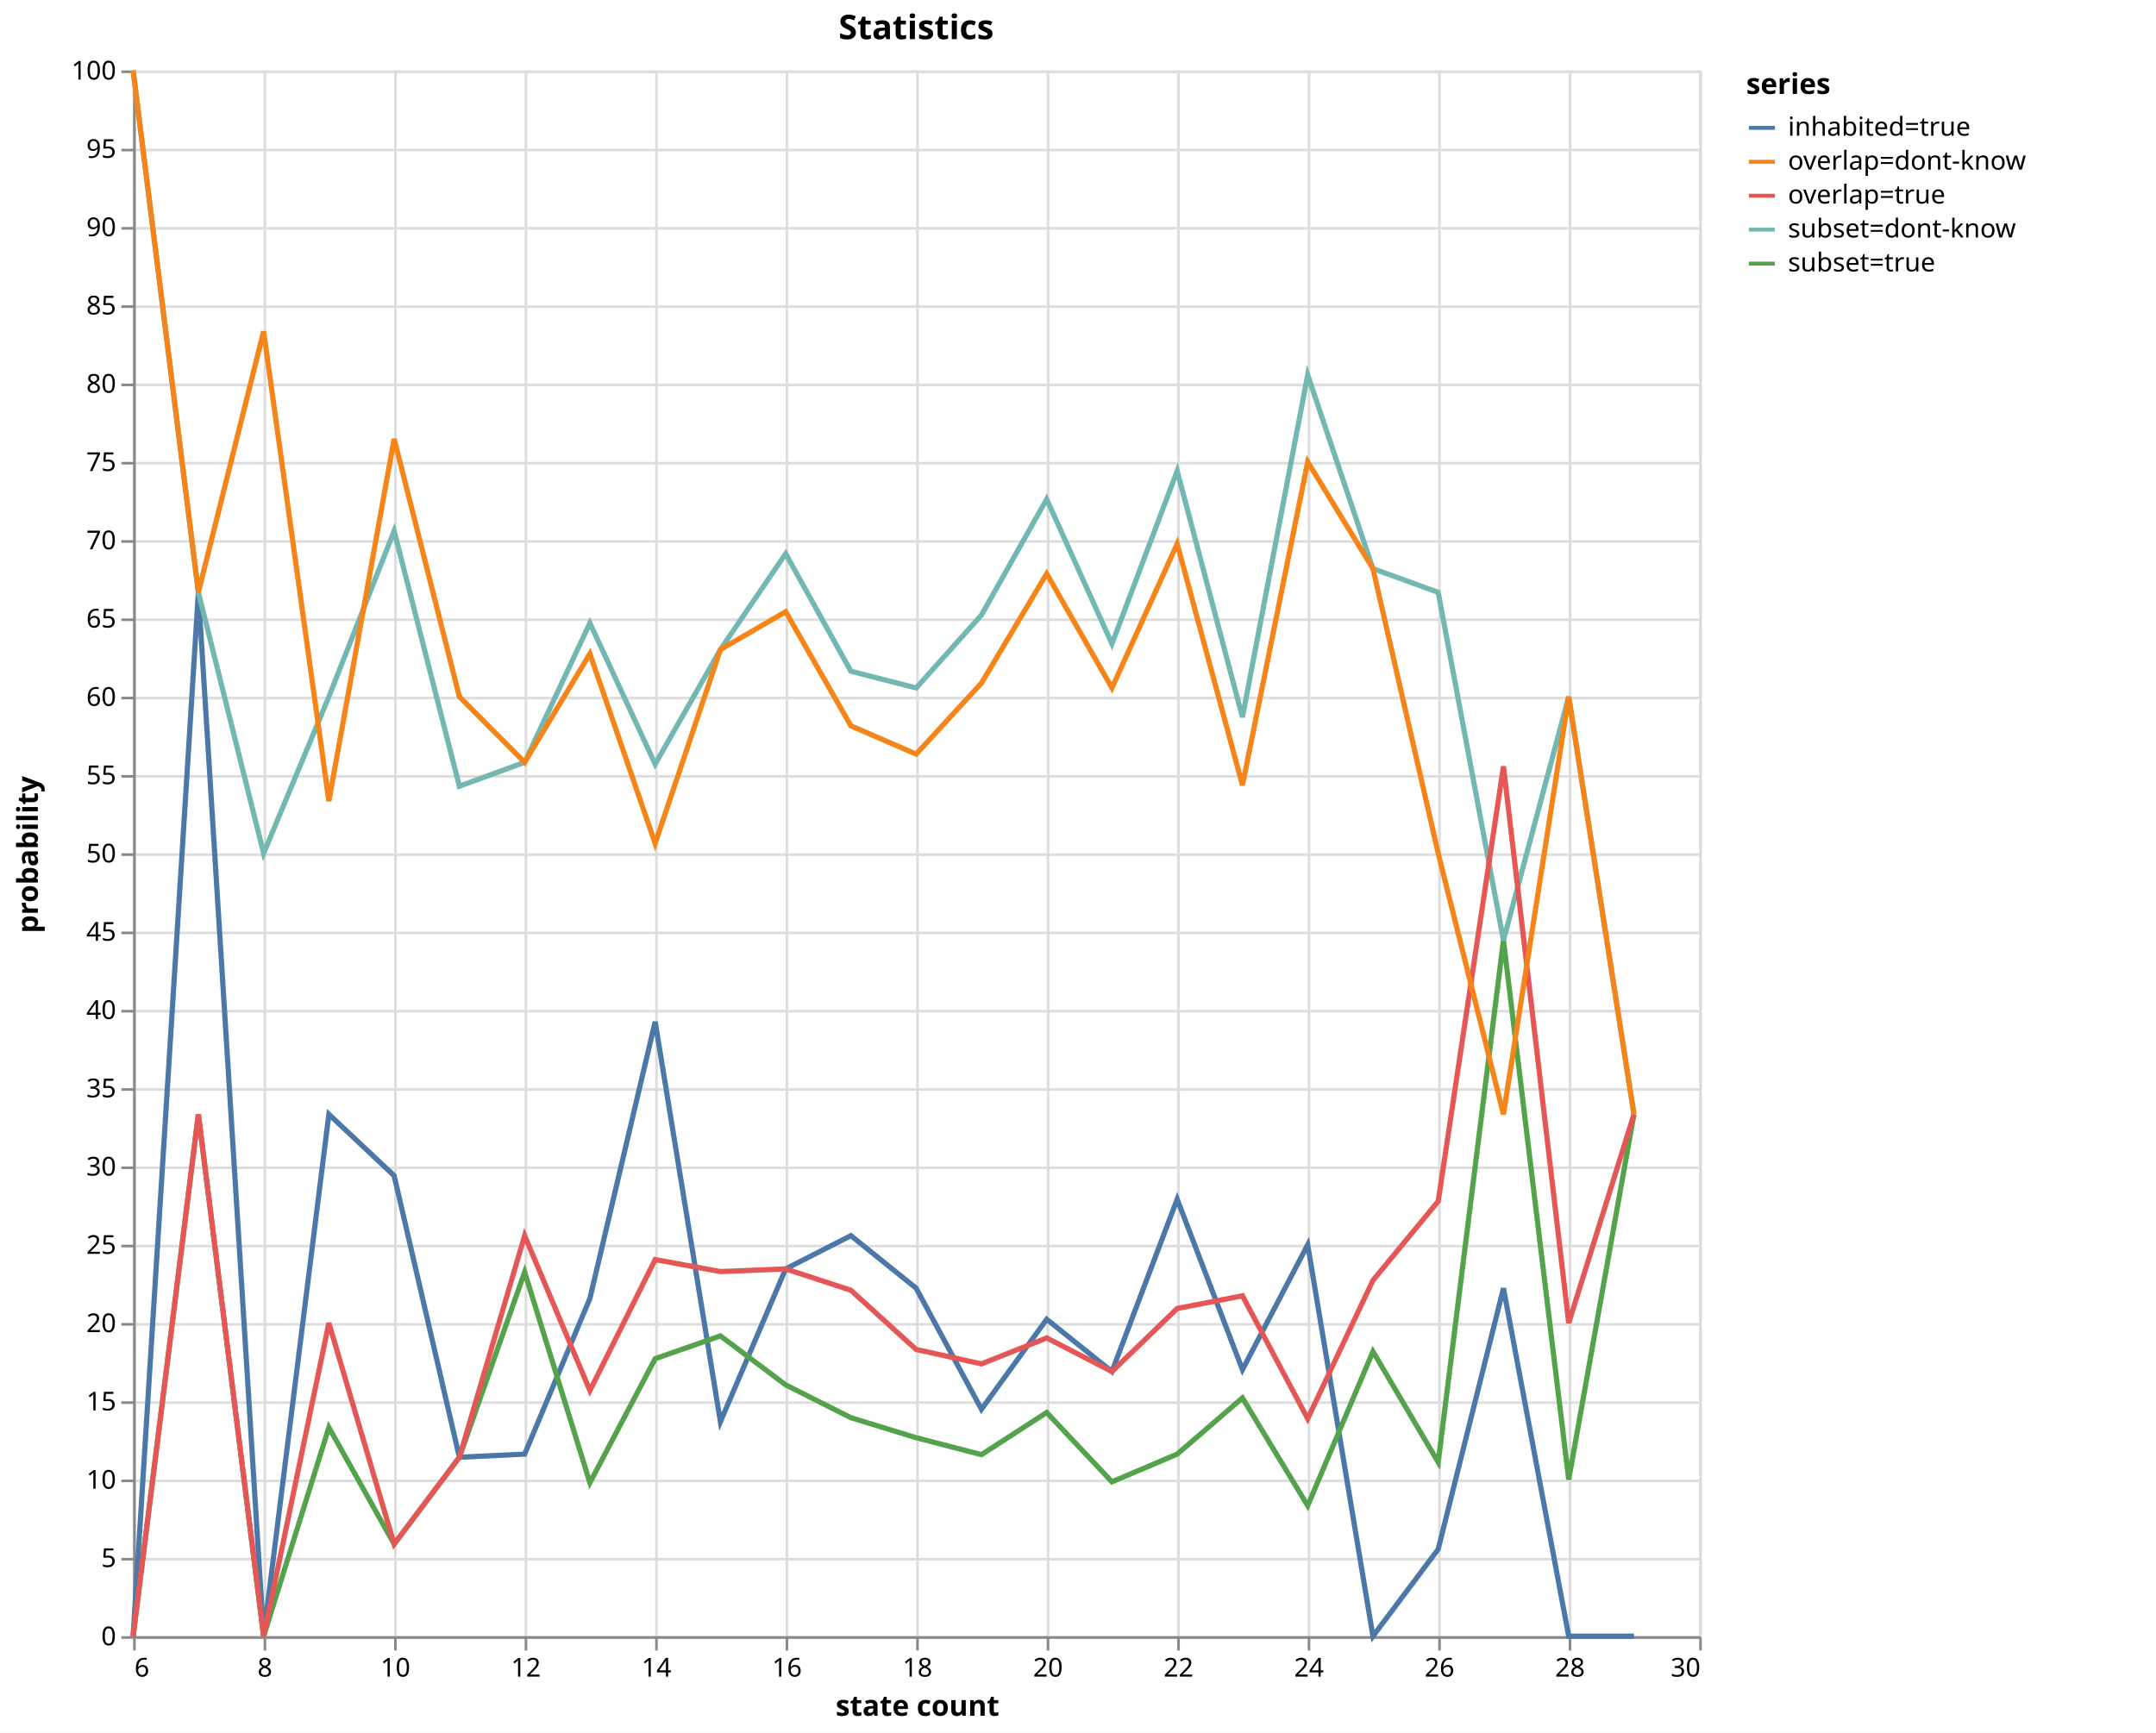
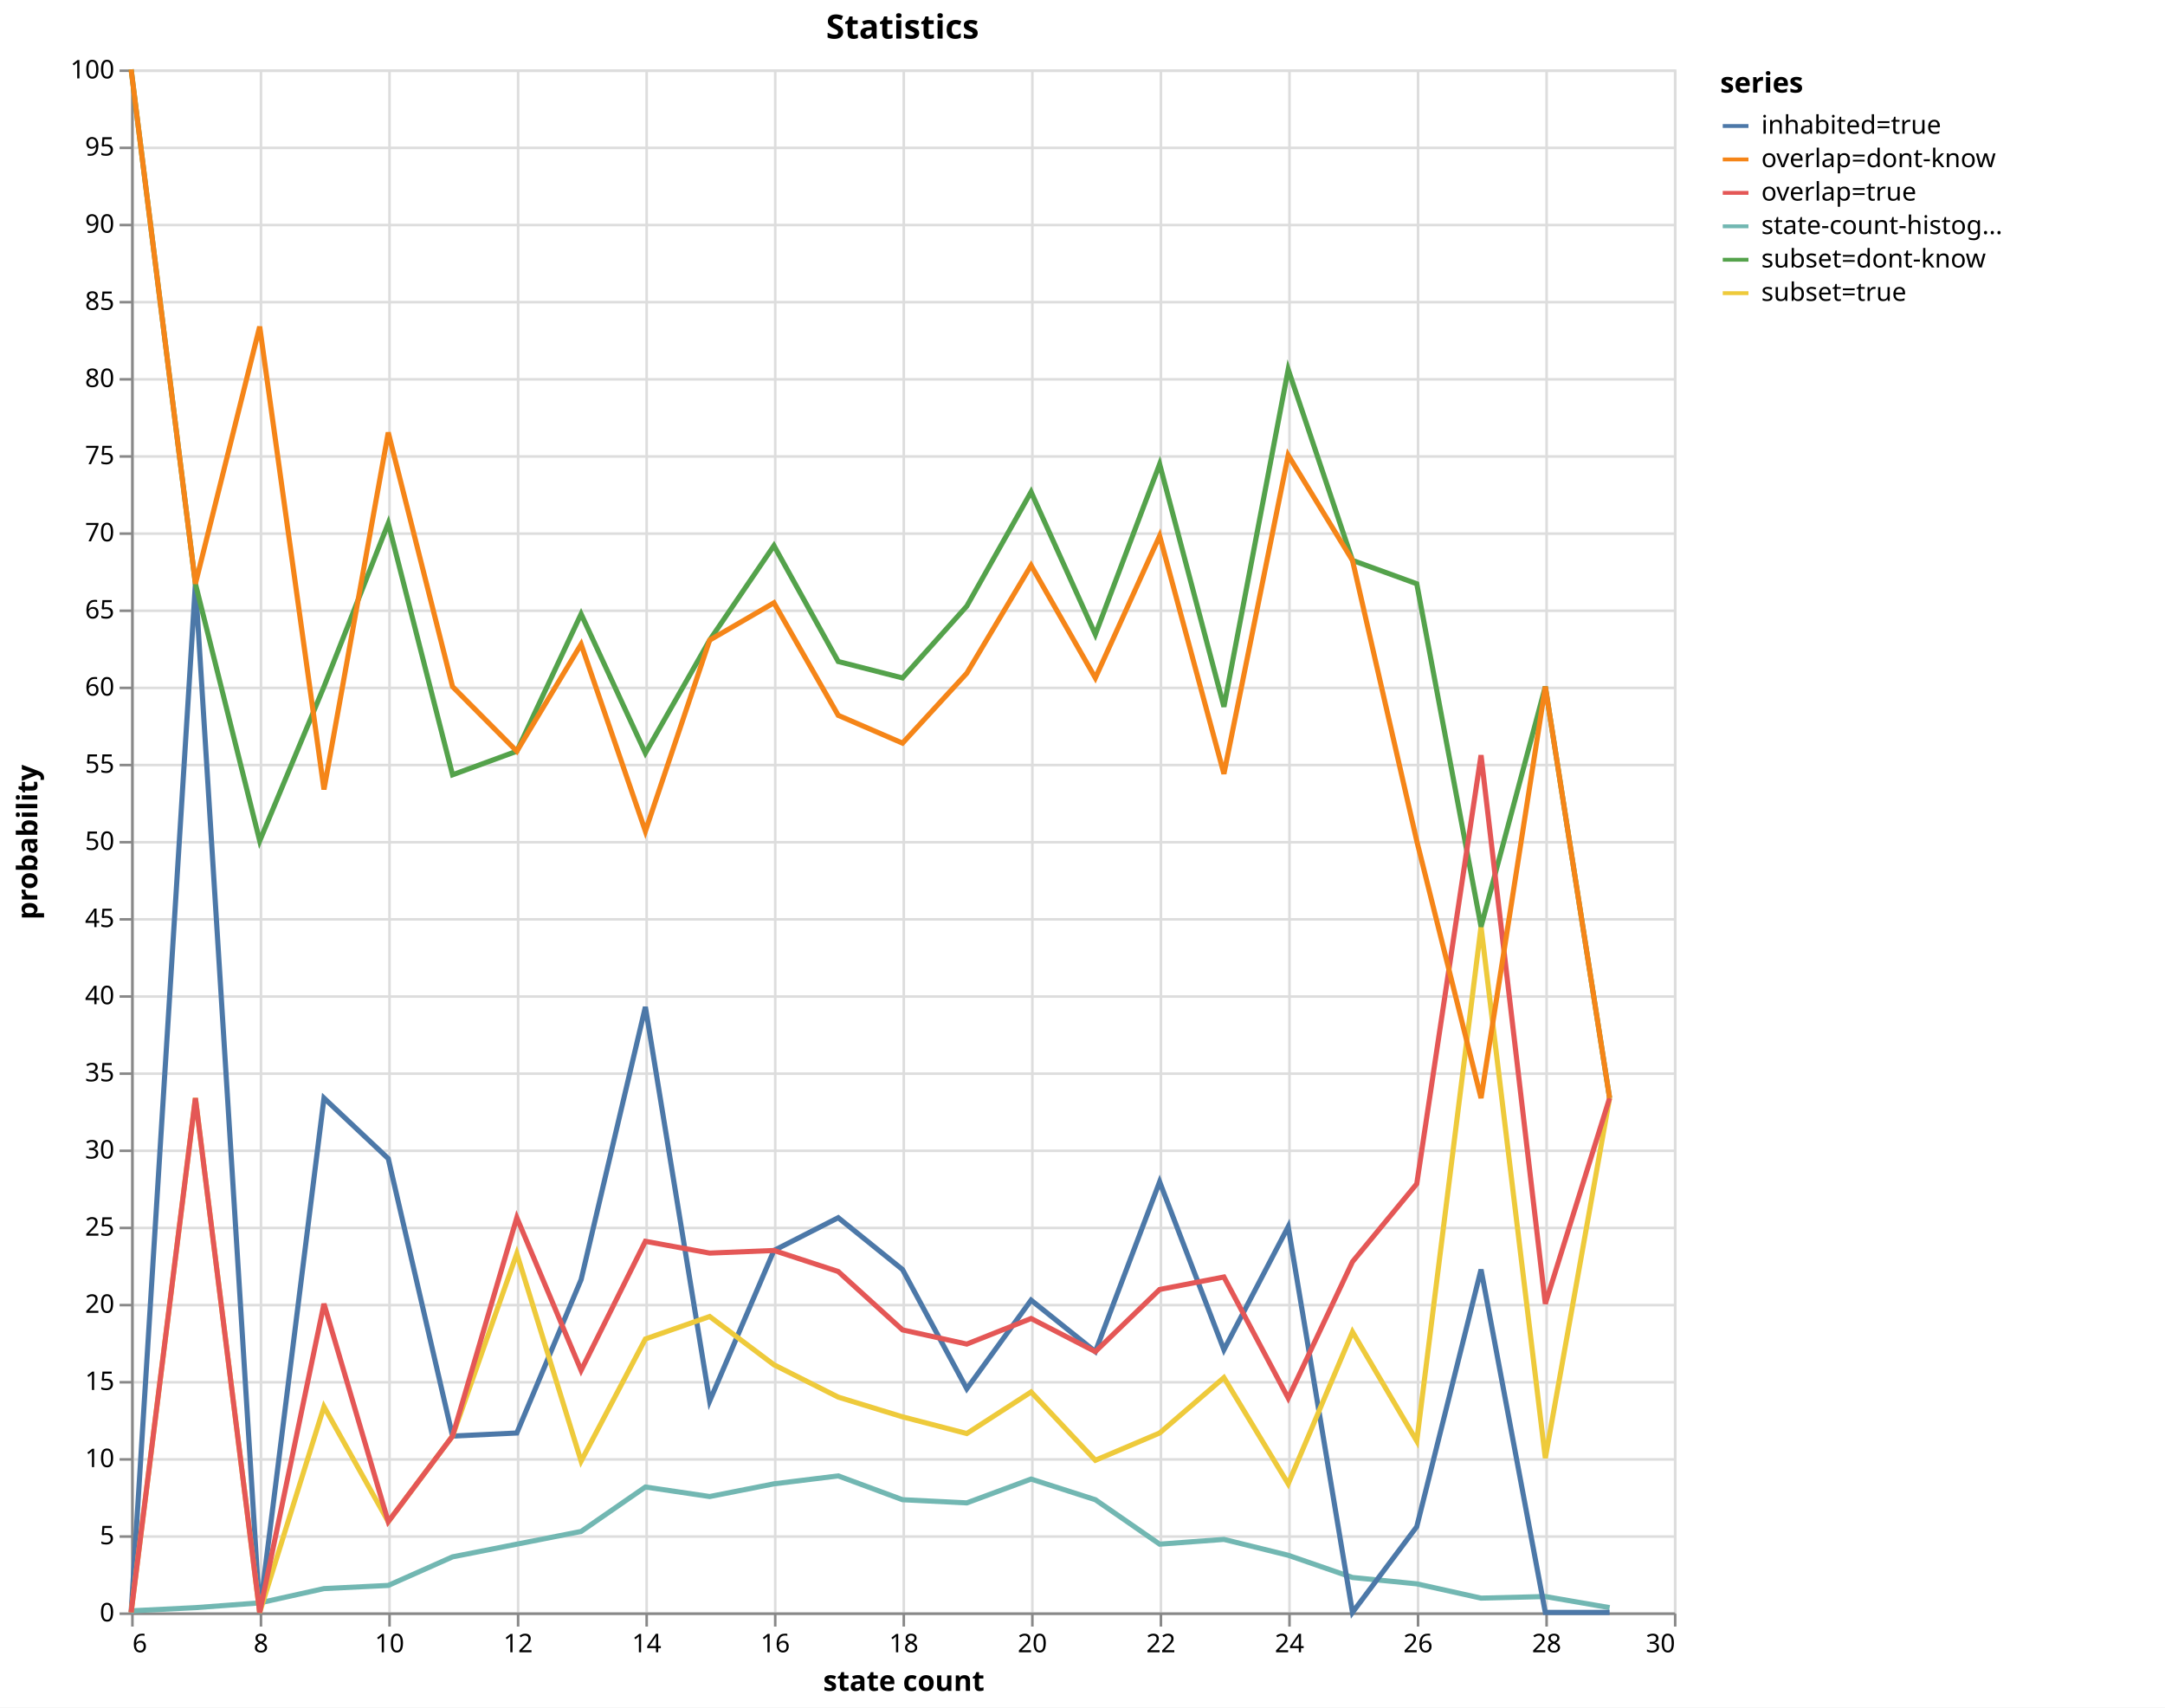
- <svg xmlns="http://www.w3.org/2000/svg" class="marks" width="826" height="664" viewBox="0 0 826 664" version="1.1">
-   <rect width="826" height="664" style="fill: white;" />
+ <svg xmlns="http://www.w3.org/2000/svg" class="marks" width="842" height="664" viewBox="0 0 842 664" version="1.1">
+   <rect width="842" height="664" style="fill: white;" />
  <g transform="translate(51,27)">
    <g class="mark-group role-frame root">
      <g transform="translate(0,0)">
        <path class="background" d="M0.5,0.5h600v600h-600Z" style="fill: none; stroke: #ddd;" />
        <g>
          <g class="mark-group role-axis">
            <g transform="translate(0.5,600.5)">
              <path class="background" d="M0,0h0v0h0Z" style="pointer-events: none; fill: none;" />
              <g>
                <g class="mark-rule role-axis-grid" style="pointer-events: none;">
                  <line transform="translate(0,-600)" x2="0" y2="600" style="fill: none; stroke: #ddd; stroke-width: 1; opacity: 1;" />
                  <line transform="translate(50,-600)" x2="0" y2="600" style="fill: none; stroke: #ddd; stroke-width: 1; opacity: 1;" />
                  <line transform="translate(100,-600)" x2="0" y2="600" style="fill: none; stroke: #ddd; stroke-width: 1; opacity: 1;" />
                  <line transform="translate(150,-600)" x2="0" y2="600" style="fill: none; stroke: #ddd; stroke-width: 1; opacity: 1;" />
                  <line transform="translate(200,-600)" x2="0" y2="600" style="fill: none; stroke: #ddd; stroke-width: 1; opacity: 1;" />
                  <line transform="translate(250,-600)" x2="0" y2="600" style="fill: none; stroke: #ddd; stroke-width: 1; opacity: 1;" />
                  <line transform="translate(300,-600)" x2="0" y2="600" style="fill: none; stroke: #ddd; stroke-width: 1; opacity: 1;" />
                  <line transform="translate(350,-600)" x2="0" y2="600" style="fill: none; stroke: #ddd; stroke-width: 1; opacity: 1;" />
                  <line transform="translate(400,-600)" x2="0" y2="600" style="fill: none; stroke: #ddd; stroke-width: 1; opacity: 1;" />
                  <line transform="translate(450,-600)" x2="0" y2="600" style="fill: none; stroke: #ddd; stroke-width: 1; opacity: 1;" />
                  <line transform="translate(500,-600)" x2="0" y2="600" style="fill: none; stroke: #ddd; stroke-width: 1; opacity: 1;" />
                  <line transform="translate(550,-600)" x2="0" y2="600" style="fill: none; stroke: #ddd; stroke-width: 1; opacity: 1;" />
                  <line transform="translate(600,-600)" x2="0" y2="600" style="fill: none; stroke: #ddd; stroke-width: 1; opacity: 1;" />
                </g>
              </g>
              <path class="foreground" d="" style="pointer-events: none; display: none; fill: none;" />
            </g>
          </g>
          <g class="mark-group role-axis">
            <g transform="translate(0.5,0.5)">
              <path class="background" d="M0,0h0v0h0Z" style="pointer-events: none; fill: none;" />
              <g>
                <g class="mark-rule role-axis-grid" style="pointer-events: none;">
                  <line transform="translate(0,600)" x2="600" y2="0" style="fill: none; stroke: #ddd; stroke-width: 1; opacity: 1;" />
                  <line transform="translate(0,570)" x2="600" y2="0" style="fill: none; stroke: #ddd; stroke-width: 1; opacity: 1;" />
                  <line transform="translate(0,540)" x2="600" y2="0" style="fill: none; stroke: #ddd; stroke-width: 1; opacity: 1;" />
                  <line transform="translate(0,510)" x2="600" y2="0" style="fill: none; stroke: #ddd; stroke-width: 1; opacity: 1;" />
                  <line transform="translate(0,480)" x2="600" y2="0" style="fill: none; stroke: #ddd; stroke-width: 1; opacity: 1;" />
                  <line transform="translate(0,450)" x2="600" y2="0" style="fill: none; stroke: #ddd; stroke-width: 1; opacity: 1;" />
                  <line transform="translate(0,420)" x2="600" y2="0" style="fill: none; stroke: #ddd; stroke-width: 1; opacity: 1;" />
                  <line transform="translate(0,390)" x2="600" y2="0" style="fill: none; stroke: #ddd; stroke-width: 1; opacity: 1;" />
                  <line transform="translate(0,360)" x2="600" y2="0" style="fill: none; stroke: #ddd; stroke-width: 1; opacity: 1;" />
                  <line transform="translate(0,330)" x2="600" y2="0" style="fill: none; stroke: #ddd; stroke-width: 1; opacity: 1;" />
                  <line transform="translate(0,300)" x2="600" y2="0" style="fill: none; stroke: #ddd; stroke-width: 1; opacity: 1;" />
                  <line transform="translate(0,270)" x2="600" y2="0" style="fill: none; stroke: #ddd; stroke-width: 1; opacity: 1;" />
                  <line transform="translate(0,240)" x2="600" y2="0" style="fill: none; stroke: #ddd; stroke-width: 1; opacity: 1;" />
                  <line transform="translate(0,210)" x2="600" y2="0" style="fill: none; stroke: #ddd; stroke-width: 1; opacity: 1;" />
                  <line transform="translate(0,180)" x2="600" y2="0" style="fill: none; stroke: #ddd; stroke-width: 1; opacity: 1;" />
                  <line transform="translate(0,150)" x2="600" y2="0" style="fill: none; stroke: #ddd; stroke-width: 1; opacity: 1;" />
                  <line transform="translate(0,120)" x2="600" y2="0" style="fill: none; stroke: #ddd; stroke-width: 1; opacity: 1;" />
                  <line transform="translate(0,90)" x2="600" y2="0" style="fill: none; stroke: #ddd; stroke-width: 1; opacity: 1;" />
                  <line transform="translate(0,60)" x2="600" y2="0" style="fill: none; stroke: #ddd; stroke-width: 1; opacity: 1;" />
                  <line transform="translate(0,30)" x2="600" y2="0" style="fill: none; stroke: #ddd; stroke-width: 1; opacity: 1;" />
                  <line transform="translate(0,0)" x2="600" y2="0" style="fill: none; stroke: #ddd; stroke-width: 1; opacity: 1;" />
                </g>
              </g>
              <path class="foreground" d="" style="pointer-events: none; display: none; fill: none;" />
            </g>
          </g>
          <g class="mark-group role-axis">
            <g transform="translate(0.5,600.5)">
              <path class="background" d="M0,0h0v0h0Z" style="pointer-events: none; fill: none;" />
              <g>
                <g class="mark-rule role-axis-tick" style="pointer-events: none;">
                  <line transform="translate(0,0)" x2="0" y2="5" style="fill: none; stroke: #888; stroke-width: 1; opacity: 1;" />
                  <line transform="translate(50,0)" x2="0" y2="5" style="fill: none; stroke: #888; stroke-width: 1; opacity: 1;" />
                  <line transform="translate(100,0)" x2="0" y2="5" style="fill: none; stroke: #888; stroke-width: 1; opacity: 1;" />
                  <line transform="translate(150,0)" x2="0" y2="5" style="fill: none; stroke: #888; stroke-width: 1; opacity: 1;" />
                  <line transform="translate(200,0)" x2="0" y2="5" style="fill: none; stroke: #888; stroke-width: 1; opacity: 1;" />
                  <line transform="translate(250,0)" x2="0" y2="5" style="fill: none; stroke: #888; stroke-width: 1; opacity: 1;" />
                  <line transform="translate(300,0)" x2="0" y2="5" style="fill: none; stroke: #888; stroke-width: 1; opacity: 1;" />
                  <line transform="translate(350,0)" x2="0" y2="5" style="fill: none; stroke: #888; stroke-width: 1; opacity: 1;" />
                  <line transform="translate(400,0)" x2="0" y2="5" style="fill: none; stroke: #888; stroke-width: 1; opacity: 1;" />
                  <line transform="translate(450,0)" x2="0" y2="5" style="fill: none; stroke: #888; stroke-width: 1; opacity: 1;" />
                  <line transform="translate(500,0)" x2="0" y2="5" style="fill: none; stroke: #888; stroke-width: 1; opacity: 1;" />
                  <line transform="translate(550,0)" x2="0" y2="5" style="fill: none; stroke: #888; stroke-width: 1; opacity: 1;" />
                  <line transform="translate(600,0)" x2="0" y2="5" style="fill: none; stroke: #888; stroke-width: 1; opacity: 1;" />
                </g>
                <g class="mark-text role-axis-label" style="pointer-events: none;">
                  <text text-anchor="start" transform="translate(0,15)" style="font-family: sans-serif; font-size: 10px; fill: #000; opacity: 1;">6</text>
                  <text text-anchor="middle" transform="translate(50,15)" style="font-family: sans-serif; font-size: 10px; fill: #000; opacity: 1;">8</text>
                  <text text-anchor="middle" transform="translate(100,15)" style="font-family: sans-serif; font-size: 10px; fill: #000; opacity: 1;">10</text>
                  <text text-anchor="middle" transform="translate(150,15)" style="font-family: sans-serif; font-size: 10px; fill: #000; opacity: 1;">12</text>
                  <text text-anchor="middle" transform="translate(200,15)" style="font-family: sans-serif; font-size: 10px; fill: #000; opacity: 1;">14</text>
                  <text text-anchor="middle" transform="translate(250,15)" style="font-family: sans-serif; font-size: 10px; fill: #000; opacity: 1;">16</text>
                  <text text-anchor="middle" transform="translate(300,15)" style="font-family: sans-serif; font-size: 10px; fill: #000; opacity: 1;">18</text>
                  <text text-anchor="middle" transform="translate(350,15)" style="font-family: sans-serif; font-size: 10px; fill: #000; opacity: 1;">20</text>
                  <text text-anchor="middle" transform="translate(400,15)" style="font-family: sans-serif; font-size: 10px; fill: #000; opacity: 1;">22</text>
                  <text text-anchor="middle" transform="translate(450,15)" style="font-family: sans-serif; font-size: 10px; fill: #000; opacity: 1;">24</text>
                  <text text-anchor="middle" transform="translate(500,15)" style="font-family: sans-serif; font-size: 10px; fill: #000; opacity: 1;">26</text>
                  <text text-anchor="middle" transform="translate(550,15)" style="font-family: sans-serif; font-size: 10px; fill: #000; opacity: 1;">28</text>
                  <text text-anchor="end" transform="translate(600,15)" style="font-family: sans-serif; font-size: 10px; fill: #000; opacity: 1;">30</text>
                </g>
                <g class="mark-rule role-axis-domain" style="pointer-events: none;">
                  <line transform="translate(0,0)" x2="600" y2="0" style="fill: none; stroke: #888; stroke-width: 1; opacity: 1;" />
                </g>
                <g class="mark-text role-axis-title" style="pointer-events: none;">
                  <text text-anchor="middle" transform="translate(300,30)" style="font-family: sans-serif; font-size: 11px; font-weight: bold; fill: #000; opacity: 1;">state count</text>
                </g>
              </g>
              <path class="foreground" d="" style="pointer-events: none; display: none; fill: none;" />
            </g>
          </g>
          <g class="mark-group role-axis">
            <g transform="translate(0.5,0.5)">
              <path class="background" d="M0,0h0v0h0Z" style="pointer-events: none; fill: none;" />
              <g>
                <g class="mark-rule role-axis-tick" style="pointer-events: none;">
                  <line transform="translate(0,600)" x2="-5" y2="0" style="fill: none; stroke: #888; stroke-width: 1; opacity: 1;" />
                  <line transform="translate(0,570)" x2="-5" y2="0" style="fill: none; stroke: #888; stroke-width: 1; opacity: 1;" />
                  <line transform="translate(0,540)" x2="-5" y2="0" style="fill: none; stroke: #888; stroke-width: 1; opacity: 1;" />
                  <line transform="translate(0,510)" x2="-5" y2="0" style="fill: none; stroke: #888; stroke-width: 1; opacity: 1;" />
                  <line transform="translate(0,480)" x2="-5" y2="0" style="fill: none; stroke: #888; stroke-width: 1; opacity: 1;" />
                  <line transform="translate(0,450)" x2="-5" y2="0" style="fill: none; stroke: #888; stroke-width: 1; opacity: 1;" />
                  <line transform="translate(0,420)" x2="-5" y2="0" style="fill: none; stroke: #888; stroke-width: 1; opacity: 1;" />
                  <line transform="translate(0,390)" x2="-5" y2="0" style="fill: none; stroke: #888; stroke-width: 1; opacity: 1;" />
                  <line transform="translate(0,360)" x2="-5" y2="0" style="fill: none; stroke: #888; stroke-width: 1; opacity: 1;" />
                  <line transform="translate(0,330)" x2="-5" y2="0" style="fill: none; stroke: #888; stroke-width: 1; opacity: 1;" />
                  <line transform="translate(0,300)" x2="-5" y2="0" style="fill: none; stroke: #888; stroke-width: 1; opacity: 1;" />
                  <line transform="translate(0,270)" x2="-5" y2="0" style="fill: none; stroke: #888; stroke-width: 1; opacity: 1;" />
                  <line transform="translate(0,240)" x2="-5" y2="0" style="fill: none; stroke: #888; stroke-width: 1; opacity: 1;" />
                  <line transform="translate(0,210)" x2="-5" y2="0" style="fill: none; stroke: #888; stroke-width: 1; opacity: 1;" />
                  <line transform="translate(0,180)" x2="-5" y2="0" style="fill: none; stroke: #888; stroke-width: 1; opacity: 1;" />
                  <line transform="translate(0,150)" x2="-5" y2="0" style="fill: none; stroke: #888; stroke-width: 1; opacity: 1;" />
                  <line transform="translate(0,120)" x2="-5" y2="0" style="fill: none; stroke: #888; stroke-width: 1; opacity: 1;" />
                  <line transform="translate(0,90)" x2="-5" y2="0" style="fill: none; stroke: #888; stroke-width: 1; opacity: 1;" />
                  <line transform="translate(0,60)" x2="-5" y2="0" style="fill: none; stroke: #888; stroke-width: 1; opacity: 1;" />
                  <line transform="translate(0,30)" x2="-5" y2="0" style="fill: none; stroke: #888; stroke-width: 1; opacity: 1;" />
                  <line transform="translate(0,0)" x2="-5" y2="0" style="fill: none; stroke: #888; stroke-width: 1; opacity: 1;" />
                </g>
                <g class="mark-text role-axis-label" style="pointer-events: none;">
                  <text text-anchor="end" transform="translate(-7,603)" style="font-family: sans-serif; font-size: 10px; fill: #000; opacity: 1;">0</text>
                  <text text-anchor="end" transform="translate(-7,573)" style="font-family: sans-serif; font-size: 10px; fill: #000; opacity: 1;">5</text>
                  <text text-anchor="end" transform="translate(-7,543)" style="font-family: sans-serif; font-size: 10px; fill: #000; opacity: 1;">10</text>
                  <text text-anchor="end" transform="translate(-7,513)" style="font-family: sans-serif; font-size: 10px; fill: #000; opacity: 1;">15</text>
                  <text text-anchor="end" transform="translate(-7,483)" style="font-family: sans-serif; font-size: 10px; fill: #000; opacity: 1;">20</text>
                  <text text-anchor="end" transform="translate(-7,453)" style="font-family: sans-serif; font-size: 10px; fill: #000; opacity: 1;">25</text>
                  <text text-anchor="end" transform="translate(-7,423)" style="font-family: sans-serif; font-size: 10px; fill: #000; opacity: 1;">30</text>
                  <text text-anchor="end" transform="translate(-7,393)" style="font-family: sans-serif; font-size: 10px; fill: #000; opacity: 1;">35</text>
                  <text text-anchor="end" transform="translate(-7,363)" style="font-family: sans-serif; font-size: 10px; fill: #000; opacity: 1;">40</text>
                  <text text-anchor="end" transform="translate(-7,333)" style="font-family: sans-serif; font-size: 10px; fill: #000; opacity: 1;">45</text>
                  <text text-anchor="end" transform="translate(-7,303)" style="font-family: sans-serif; font-size: 10px; fill: #000; opacity: 1;">50</text>
                  <text text-anchor="end" transform="translate(-7,273)" style="font-family: sans-serif; font-size: 10px; fill: #000; opacity: 1;">55</text>
                  <text text-anchor="end" transform="translate(-7,243)" style="font-family: sans-serif; font-size: 10px; fill: #000; opacity: 1;">60</text>
                  <text text-anchor="end" transform="translate(-7,213)" style="font-family: sans-serif; font-size: 10px; fill: #000; opacity: 1;">65</text>
                  <text text-anchor="end" transform="translate(-7,183)" style="font-family: sans-serif; font-size: 10px; fill: #000; opacity: 1;">70</text>
                  <text text-anchor="end" transform="translate(-7,153)" style="font-family: sans-serif; font-size: 10px; fill: #000; opacity: 1;">75</text>
                  <text text-anchor="end" transform="translate(-7,123)" style="font-family: sans-serif; font-size: 10px; fill: #000; opacity: 1;">80</text>
                  <text text-anchor="end" transform="translate(-7,93)" style="font-family: sans-serif; font-size: 10px; fill: #000; opacity: 1;">85</text>
                  <text text-anchor="end" transform="translate(-7,63)" style="font-family: sans-serif; font-size: 10px; fill: #000; opacity: 1;">90</text>
                  <text text-anchor="end" transform="translate(-7,33)" style="font-family: sans-serif; font-size: 10px; fill: #000; opacity: 1;">95</text>
                  <text text-anchor="end" transform="translate(-7,3)" style="font-family: sans-serif; font-size: 10px; fill: #000; opacity: 1;">100</text>
                </g>
                <g class="mark-rule role-axis-domain" style="pointer-events: none;">
                  <line transform="translate(0,600)" x2="0" y2="-600" style="fill: none; stroke: #888; stroke-width: 1; opacity: 1;" />
                </g>
                <g class="mark-text role-axis-title" style="pointer-events: none;">
                  <text text-anchor="middle" transform="translate(-35,300) rotate(-90) translate(0,-2)" style="font-family: sans-serif; font-size: 11px; font-weight: bold; fill: #000; opacity: 1;">probability</text>
                </g>
              </g>
              <path class="foreground" d="" style="pointer-events: none; display: none; fill: none;" />
            </g>
          </g>
          <g class="mark-group role-scope pathgroup">
            <g transform="translate(0,0)">
              <path class="background" d="M0,0h600v600h-600Z" style="fill: none;" />
              <g>
                <g class="mark-line role-mark marks">
+                   <path d="M0,599.383L25,598.148L50,596.296L75,590.741L100,589.506L125,578.395L150,573.457L175,568.519L200,551.235L225,554.938L250,550L275,546.914L300,556.173L325,557.407L350,548.148L375,556.173L400,573.457L425,571.605L450,577.778L475,586.42L500,588.889L525,594.444L550,593.827L575,598.148" style="fill: none; stroke: #72b7b2; stroke-width: 2;" />
+                 </g>
+               </g>
+               <path class="foreground" d="" style="display: none; fill: none;" />
+             </g>
+             <g transform="translate(0,0)">
+               <path class="background" d="M0,0h600v600h-600Z" style="fill: none;" />
+               <g>
+                 <g class="mark-line role-mark marks">
                  <path d="M0,600L25,200L50,600L75,400L100,423.529L125,531.429L150,530.233L175,470.588L200,364.557L225,517.808L250,459.259L275,446.512L300,466.667L325,513.043L350,478.571L375,498.592L400,432.558L425,497.872L450,450L475,600L500,566.667L525,466.667L550,600L575,600" style="fill: none; stroke: #4c78a8; stroke-width: 2;" />
                </g>
              </g>
              <path class="foreground" d="" style="display: none; fill: none;" />
            </g>
            <g transform="translate(0,0)">
              <path class="background" d="M0,0h600v600h-600Z" style="fill: none;" />
              <g>
                <g class="mark-line role-mark marks">
-                   <path d="M0,600L25,400L50,600L75,520L100,564.706L125,531.429L150,460.465L175,541.176L200,493.671L225,484.932L250,503.704L275,516.279L300,523.944L325,530.435L350,514.286L375,540.845L400,530.233L425,508.696L450,550L475,490.909L500,533.333L525,333.333L550,540L575,400" style="fill: none; stroke: #54a24b; stroke-width: 2;" />
-                 </g>
-               </g>
-               <path class="foreground" d="" style="display: none; fill: none;" />
-             </g>
-             <g transform="translate(0,0)">
-               <path class="background" d="M0,0h600v600h-600Z" style="fill: none;" />
-               <g>
-                 <g class="mark-line role-mark marks">
-                   <path d="M0,0L25,200L50,300L75,240L100,176.471L125,274.286L150,265.116L175,211.765L200,265.823L225,221.918L250,185.185L275,230.233L300,236.62L325,208.696L350,164.286L375,219.718L400,153.488L425,247.826L450,116.667L475,190.909L500,200L525,333.333L550,240L575,400" style="fill: none; stroke: #72b7b2; stroke-width: 2;" />
+                   <path d="M0,600L25,400L50,600L75,520L100,564.706L125,531.429L150,460.465L175,541.176L200,493.671L225,484.932L250,503.704L275,516.279L300,523.944L325,530.435L350,514.286L375,540.845L400,530.233L425,508.696L450,550L475,490.909L500,533.333L525,333.333L550,540L575,400" style="fill: none; stroke: #eeca3b; stroke-width: 2;" />
+                 </g>
+               </g>
+               <path class="foreground" d="" style="display: none; fill: none;" />
+             </g>
+             <g transform="translate(0,0)">
+               <path class="background" d="M0,0h600v600h-600Z" style="fill: none;" />
+               <g>
+                 <g class="mark-line role-mark marks">
+                   <path d="M0,0L25,200L50,300L75,240L100,176.471L125,274.286L150,265.116L175,211.765L200,265.823L225,221.918L250,185.185L275,230.233L300,236.62L325,208.696L350,164.286L375,219.718L400,153.488L425,247.826L450,116.667L475,190.909L500,200L525,333.333L550,240L575,400" style="fill: none; stroke: #54a24b; stroke-width: 2;" />
                </g>
              </g>
              <path class="foreground" d="" style="display: none; fill: none;" />
            </g>
            <g transform="translate(0,0)">
              <path class="background" d="M0,0h600v600h-600Z" style="fill: none;" />
              <g>
                <g class="mark-line role-mark marks">
                  <path d="M0,600L25,400L50,600L75,480L100,564.706L125,531.429L150,446.512L175,505.882L200,455.696L225,460.274L250,459.259L275,467.442L300,490.141L325,495.652L350,485.714L375,498.592L400,474.419L425,469.565L450,516.667L475,463.636L500,433.333L525,266.667L550,480L575,400" style="fill: none; stroke: #e45756; stroke-width: 2;" />
                </g>
              </g>
              <path class="foreground" d="" style="display: none; fill: none;" />
            </g>
            <g transform="translate(0,0)">
              <path class="background" d="M0,0h600v600h-600Z" style="fill: none;" />
              <g>
                <g class="mark-line role-mark marks">
                  <path d="M0,0L25,200L50,100L75,280L100,141.176L125,240L150,265.116L175,223.529L200,296.203L225,221.918L250,207.407L275,251.163L300,261.972L325,234.783L350,192.857L375,236.62L400,181.395L425,273.913L450,150L475,190.909L500,300L525,400L550,240L575,400" style="fill: none; stroke: #f58518; stroke-width: 2;" />
                </g>
              </g>
              <path class="foreground" d="" style="display: none; fill: none;" />
            </g>
          </g>
          <g class="mark-group role-legend">
            <g transform="translate(618,0)">
-               <path class="background" d="M0,0h152v79h-152Z" style="pointer-events: none; fill: none;" />
+               <path class="background" d="M0,0h168v92h-168Z" style="pointer-events: none; fill: none;" />
              <g>
                <g class="mark-group role-legend-entry">
                  <g transform="translate(0,16)">
                    <path class="background" d="M0,0h0v0h0Z" style="pointer-events: none; fill: none;" />
                    <g>
                      <g class="mark-group role-scope">
                        <g transform="translate(0,0)">
-                           <path class="background" d="M0,0h152v11h-152Z" style="pointer-events: none; fill: none; opacity: 1;" />
+                           <path class="background" d="M0,0h168v11h-168Z" style="pointer-events: none; fill: none; opacity: 1;" />
                          <g>
                            <g class="mark-symbol role-legend-symbol" style="pointer-events: none;">
                              <path transform="translate(6,6)" d="M-5,0L5,0" style="fill: none; stroke: #4c78a8; stroke-width: 1.5; opacity: 1;" />
                            </g>
                            <g class="mark-text role-legend-label" style="pointer-events: none;">
                              <text text-anchor="start" transform="translate(16,9)" style="font-family: sans-serif; font-size: 10px; fill: #000; opacity: 1;">inhabited=true</text>
                            </g>
                          </g>
                          <path class="foreground" d="" style="pointer-events: none; display: none; fill: none;" />
                        </g>
                        <g transform="translate(0,13)">
-                           <path class="background" d="M0,0h152v11h-152Z" style="pointer-events: none; fill: none; opacity: 1;" />
+                           <path class="background" d="M0,0h168v11h-168Z" style="pointer-events: none; fill: none; opacity: 1;" />
                          <g>
                            <g class="mark-symbol role-legend-symbol" style="pointer-events: none;">
                              <path transform="translate(6,6)" d="M-5,0L5,0" style="fill: none; stroke: #f58518; stroke-width: 1.5; opacity: 1;" />
                            </g>
                            <g class="mark-text role-legend-label" style="pointer-events: none;">
                              <text text-anchor="start" transform="translate(16,9)" style="font-family: sans-serif; font-size: 10px; fill: #000; opacity: 1;">overlap=dont-know</text>
                            </g>
                          </g>
                          <path class="foreground" d="" style="pointer-events: none; display: none; fill: none;" />
                        </g>
                        <g transform="translate(0,26)">
-                           <path class="background" d="M0,0h152v11h-152Z" style="pointer-events: none; fill: none; opacity: 1;" />
+                           <path class="background" d="M0,0h168v11h-168Z" style="pointer-events: none; fill: none; opacity: 1;" />
                          <g>
                            <g class="mark-symbol role-legend-symbol" style="pointer-events: none;">
                              <path transform="translate(6,6)" d="M-5,0L5,0" style="fill: none; stroke: #e45756; stroke-width: 1.5; opacity: 1;" />
                            </g>
                            <g class="mark-text role-legend-label" style="pointer-events: none;">
                              <text text-anchor="start" transform="translate(16,9)" style="font-family: sans-serif; font-size: 10px; fill: #000; opacity: 1;">overlap=true</text>
                            </g>
                          </g>
                          <path class="foreground" d="" style="pointer-events: none; display: none; fill: none;" />
                        </g>
                        <g transform="translate(0,39)">
-                           <path class="background" d="M0,0h152v11h-152Z" style="pointer-events: none; fill: none; opacity: 1;" />
+                           <path class="background" d="M0,0h168v11h-168Z" style="pointer-events: none; fill: none; opacity: 1;" />
                          <g>
                            <g class="mark-symbol role-legend-symbol" style="pointer-events: none;">
                              <path transform="translate(6,6)" d="M-5,0L5,0" style="fill: none; stroke: #72b7b2; stroke-width: 1.5; opacity: 1;" />
                            </g>
                            <g class="mark-text role-legend-label" style="pointer-events: none;">
+                               <text text-anchor="start" transform="translate(16,9)" style="font-family: sans-serif; font-size: 10px; fill: #000; opacity: 1;">state-count-histog…</text>
+                             </g>
+                           </g>
+                           <path class="foreground" d="" style="pointer-events: none; display: none; fill: none;" />
+                         </g>
+                         <g transform="translate(0,52)">
+                           <path class="background" d="M0,0h168v11h-168Z" style="pointer-events: none; fill: none; opacity: 1;" />
+                           <g>
+                             <g class="mark-symbol role-legend-symbol" style="pointer-events: none;">
+                               <path transform="translate(6,6)" d="M-5,0L5,0" style="fill: none; stroke: #54a24b; stroke-width: 1.5; opacity: 1;" />
+                             </g>
+                             <g class="mark-text role-legend-label" style="pointer-events: none;">
                              <text text-anchor="start" transform="translate(16,9)" style="font-family: sans-serif; font-size: 10px; fill: #000; opacity: 1;">subset=dont-know</text>
                            </g>
                          </g>
                          <path class="foreground" d="" style="pointer-events: none; display: none; fill: none;" />
                        </g>
-                         <g transform="translate(0,52)">
-                           <path class="background" d="M0,0h152v11h-152Z" style="pointer-events: none; fill: none; opacity: 1;" />
-                           <g>
-                             <g class="mark-symbol role-legend-symbol" style="pointer-events: none;">
-                               <path transform="translate(6,6)" d="M-5,0L5,0" style="fill: none; stroke: #54a24b; stroke-width: 1.5; opacity: 1;" />
+                         <g transform="translate(0,65)">
+                           <path class="background" d="M0,0h168v11h-168Z" style="pointer-events: none; fill: none; opacity: 1;" />
+                           <g>
+                             <g class="mark-symbol role-legend-symbol" style="pointer-events: none;">
+                               <path transform="translate(6,6)" d="M-5,0L5,0" style="fill: none; stroke: #eeca3b; stroke-width: 1.5; opacity: 1;" />
                            </g>
                            <g class="mark-text role-legend-label" style="pointer-events: none;">
                              <text text-anchor="start" transform="translate(16,9)" style="font-family: sans-serif; font-size: 10px; fill: #000; opacity: 1;">subset=true</text>
                            </g>
                          </g>
                          <path class="foreground" d="" style="pointer-events: none; display: none; fill: none;" />
                        </g>
                      </g>
                    </g>
                    <path class="foreground" d="" style="pointer-events: none; display: none; fill: none;" />
                  </g>
                </g>
                <g class="mark-text role-legend-title" style="pointer-events: none;">
                  <text text-anchor="start" transform="translate(0,9)" style="font-family: sans-serif; font-size: 11px; font-weight: bold; fill: #000; opacity: 1;">series</text>
                </g>
              </g>
              <path class="foreground" d="" style="pointer-events: none; display: none; fill: none;" />
            </g>
          </g>
          <g class="mark-group role-title">
            <g transform="translate(300,-22)">
              <path class="background" d="M0,0h0v0h0Z" style="pointer-events: none; fill: none;" />
              <g>
                <g class="mark-text role-title-text" style="pointer-events: none;">
                  <text text-anchor="middle" transform="translate(0,10)" style="font-family: sans-serif; font-size: 13px; font-weight: bold; fill: #000; opacity: 1;">Statistics</text>
                </g>
              </g>
              <path class="foreground" d="" style="pointer-events: none; display: none; fill: none;" />
            </g>
          </g>
        </g>
        <path class="foreground" d="" style="display: none; fill: none;" />
      </g>
    </g>
  </g>
</svg>
